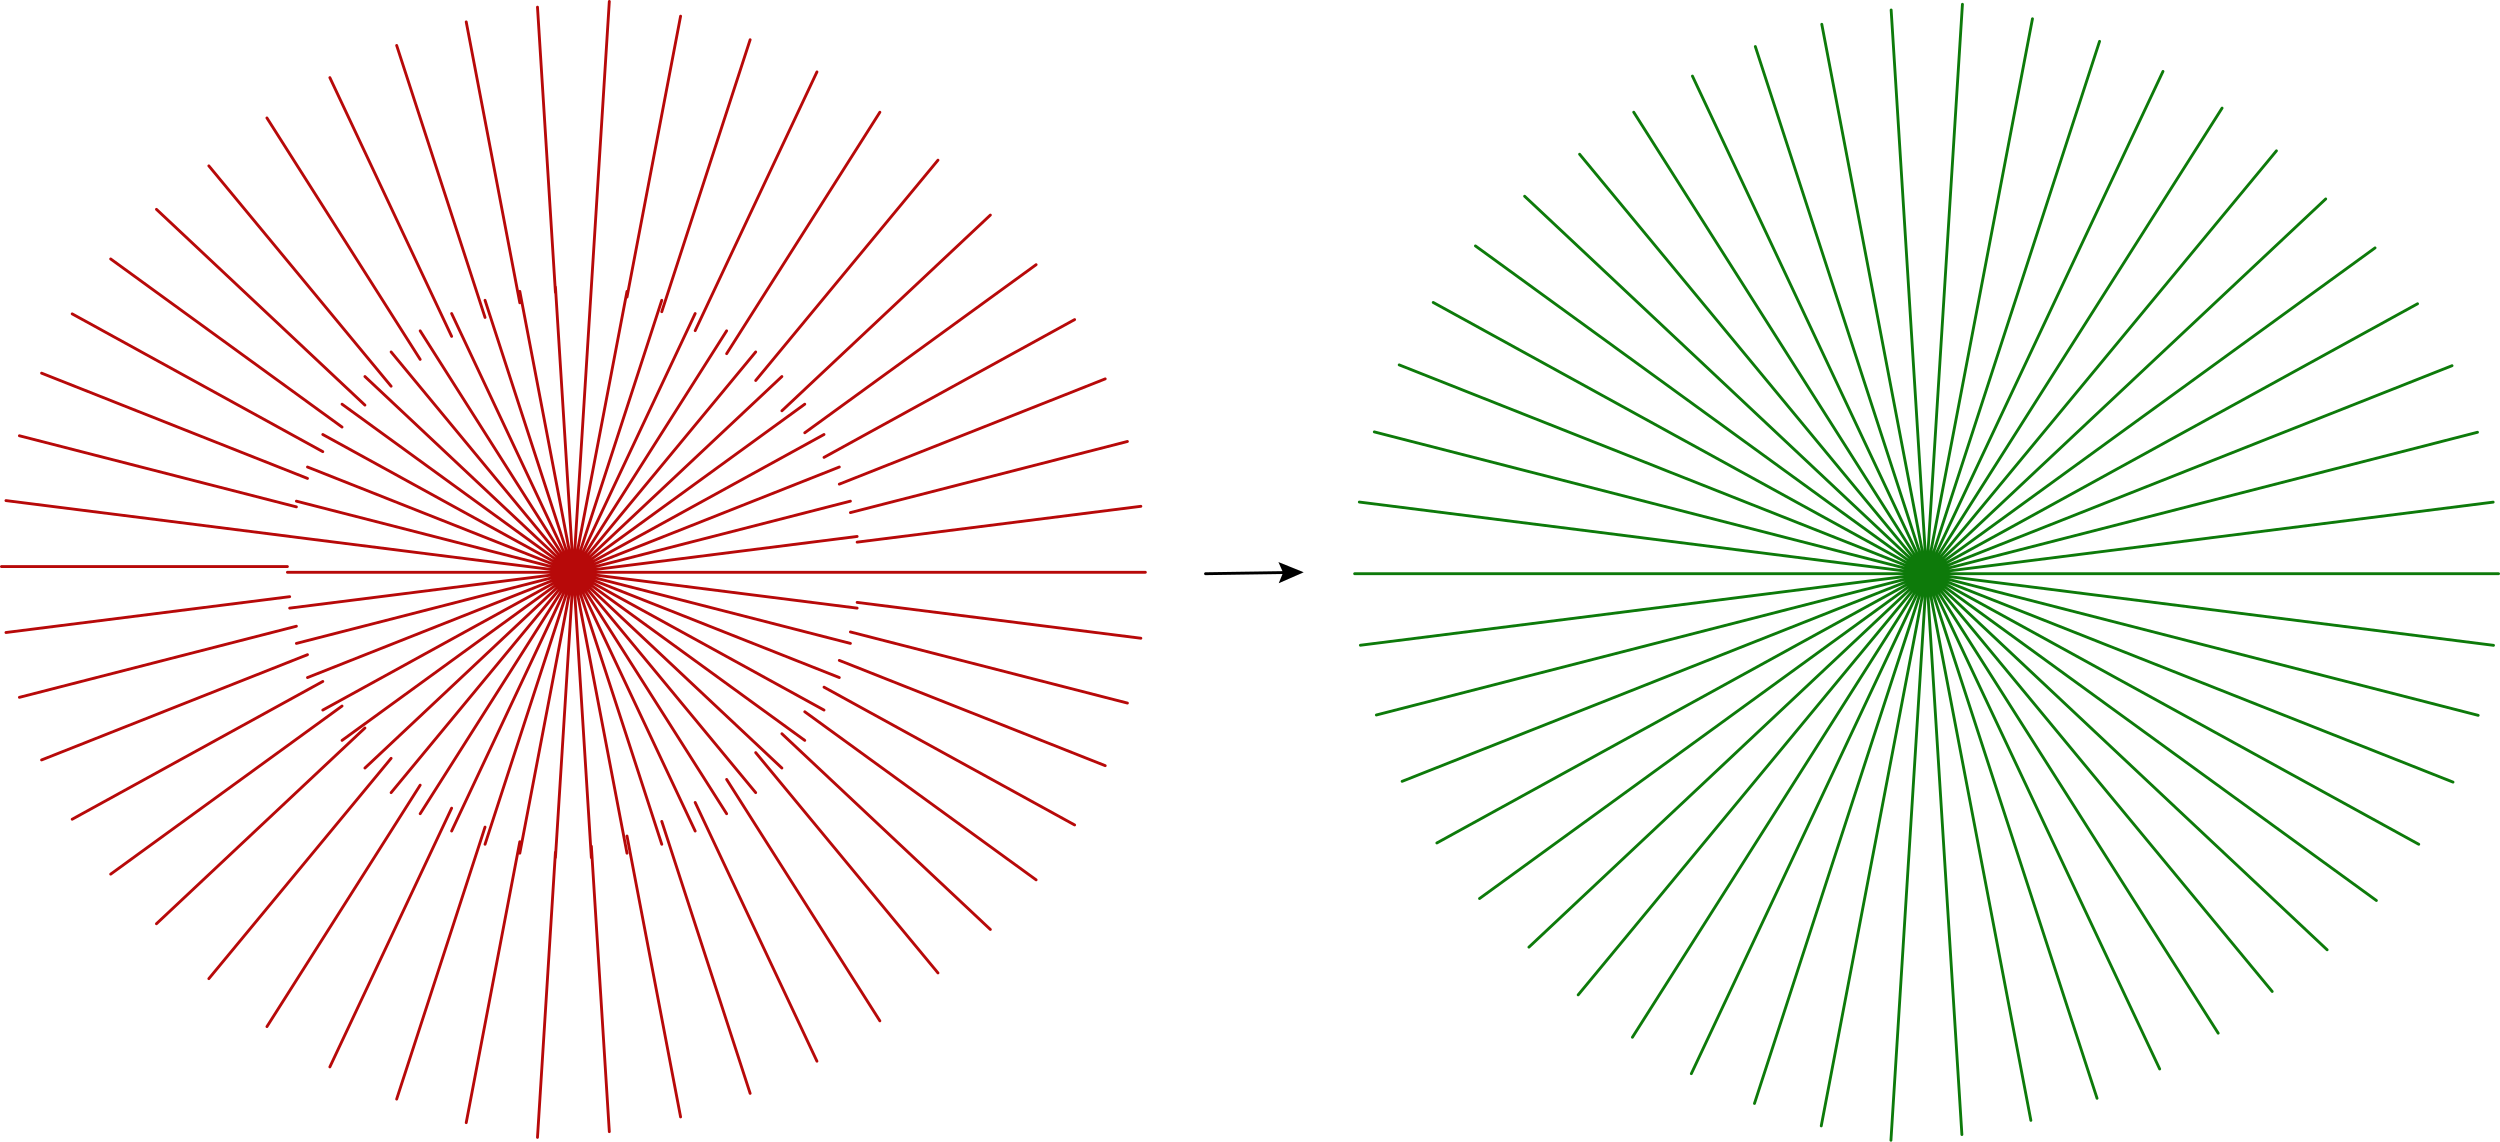
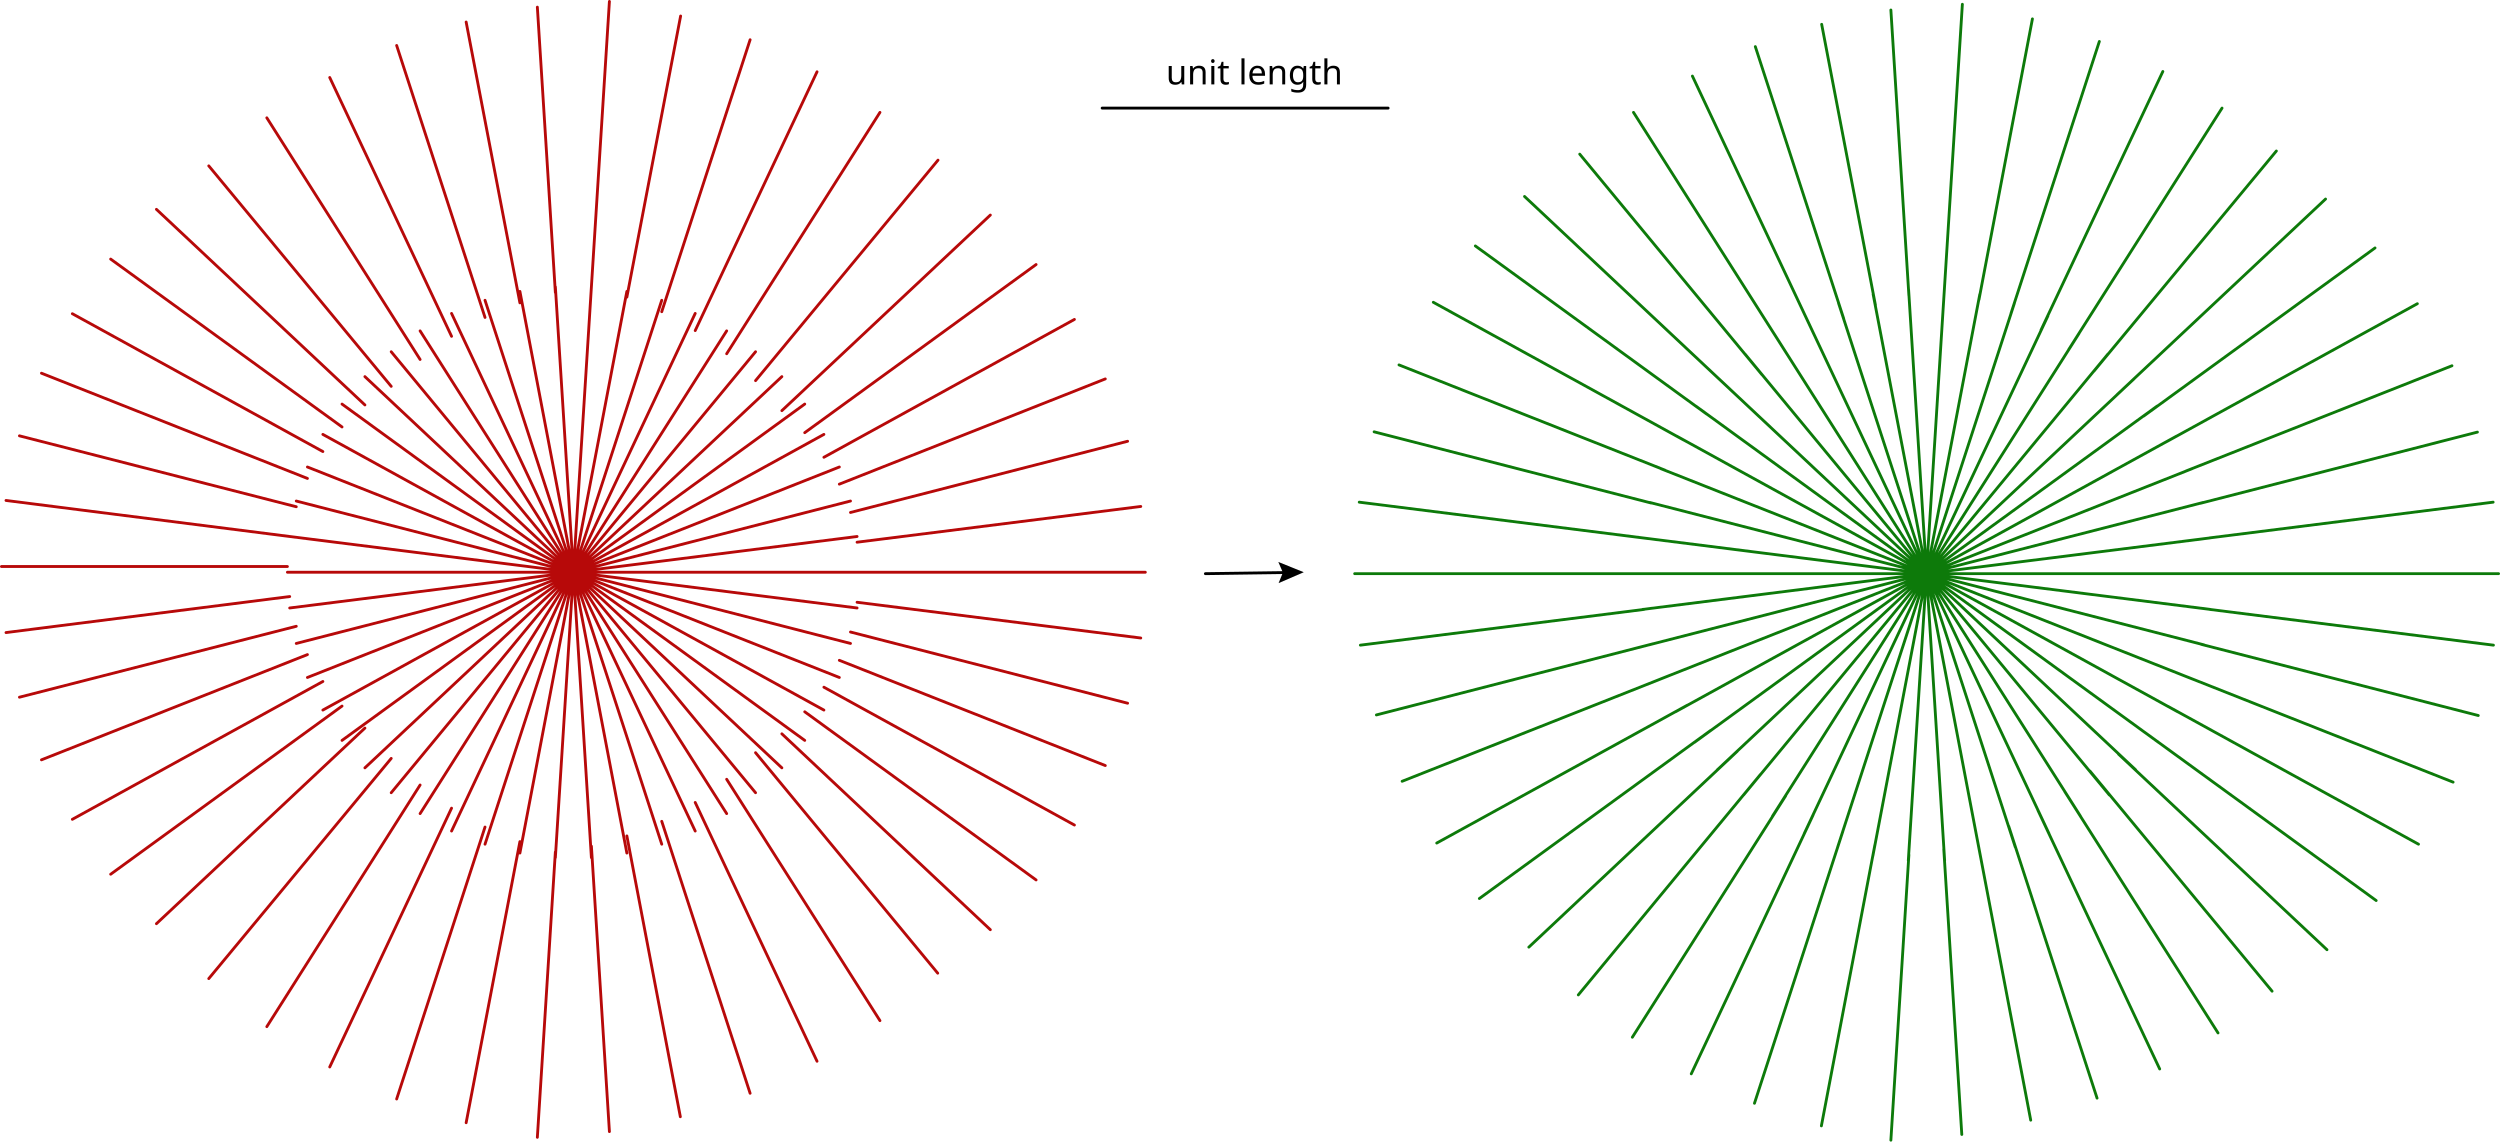
- <svg xmlns="http://www.w3.org/2000/svg" version="1.1" id="Layer_1" x="0px" y="0px" width="874.17px" height="399.22px" viewBox="0 0 874.17 399.22" style="enable-background:new 0 0 874.17 399.22;" xml:space="preserve">
+ <svg xmlns="http://www.w3.org/2000/svg" version="1.1" id="Layer_1" x="0px" y="0px" width="874.2px" height="399.2px" viewBox="0 0 874.2 399.2" style="enable-background:new 0 0 874.2 399.2;" xml:space="preserve">
  <style type="text/css">
	.st0{fill:none;stroke:#B70909;stroke-linecap:round;stroke-linejoin:round;stroke-miterlimit:10;}
	.st1{fill:none;stroke:#0D7A0A;stroke-linecap:round;stroke-linejoin:round;stroke-miterlimit:10;}
	.st2{fill:none;stroke:#000000;stroke-linecap:round;stroke-linejoin:round;}
+ 	.st3{fill:none;stroke:#000000;stroke-linecap:round;stroke-linejoin:round;stroke-miterlimit:10;}
+ 	.st4{font-family:'MyriadPro-Regular';}
+ 	.st5{font-size:12px;}
</style>
  <g>
-     <path class="st0" d="M200.5,200.11h100 M300.5,200.11h100 M200.5,200.11l99.21-12.53 M299.71,189.57l99.21-12.53 M200.5,200.11   l96.86-24.87 M297.36,179.24l96.86-24.87 M200.5,200.11l92.98-36.81 M293.48,169.29l92.98-36.81 M200.5,200.11l87.63-48.18    M288.13,159.93l87.63-48.18 M200.5,200.11l80.9-58.78 M281.4,151.33l80.9-58.78 M200.5,200.11l72.9-68.45 M273.4,143.65   l72.9-68.45 M200.5,200.11l63.74-77.05 M264.24,133.05L327.98,56 M200.5,200.11l53.58-84.43 M254.08,123.67l53.58-84.43    M200.5,200.11l42.58-90.48 M243.08,115.62l42.58-90.48 M200.5,200.11L231.4,105 M231.4,109l30.9-95.11 M200.5,200.11l18.74-98.23    M219.24,103.88l18.74-98.23 M200.5,200.11l6.28-99.8 M206.78,100.3l6.28-99.8 M200.5,200.11l-6.28-99.8 M194.22,102.3l-6.28-99.8    M200.5,200.11l-18.74-98.23 M181.76,105.88L163.02,7.65 M200.5,200.11L169.6,105 M169.6,111l-30.9-95.11 M200.5,200.11   l-42.58-90.48 M157.92,117.62l-42.58-90.48 M200.5,200.11l-53.58-84.43 M146.92,125.67L93.33,41.24 M200.5,200.11l-63.74-77.05    M136.76,135.05L73.02,58 M200.5,200.11l-72.9-68.45 M127.6,141.65L54.71,73.2 M200.5,200.11l-80.9-58.78 M119.6,149.33L38.7,90.55    M200.5,200.11l-87.63-48.18 M112.87,157.93l-87.63-48.18 M200.5,200.11l-92.98-36.81 M107.52,167.29l-92.98-36.81 M200.5,200.11   l-96.86-24.87 M103.64,177.24L6.78,152.37 M200.5,200.11l-99.21-12.53 M101.29,187.57L2.08,175.04 M200.5,200.11h-100    M100.5,198.11H0.5 M200.5,200.11l-99.21,12.53 M101.29,208.64L2.08,221.17 M200.5,200.11l-96.86,24.87 M103.64,218.97L6.78,243.84    M200.5,200.11l-92.98,36.81 M107.52,228.92l-92.98,36.81 M200.5,200.11l-87.63,48.18 M112.87,238.28l-87.63,48.18 M200.5,200.11   l-80.9,58.78 M119.6,246.88l-80.9,58.78 M200.5,200.11l-72.9,68.45 M127.6,254.56l-72.9,68.45 M200.5,200.11l-63.74,77.05    M136.76,265.16l-63.74,77.05 M200.5,200.11l-53.58,84.43 M146.92,274.54l-53.58,84.43 M200.5,200.11l-42.58,90.48 M157.92,282.59   l-42.58,90.48 M200.5,200.11l-30.9,95.11 M169.6,289.21l-30.9,95.11 M200.5,200.11l-18.74,98.23 M181.76,294.33l-18.74,98.23    M200.5,200.11l-6.28,99.8 M194.22,297.91l-6.28,99.8 M200.5,200.11l6.28,99.8 M206.78,295.91l6.28,99.8 M200.5,200.11l18.74,98.23    M219.24,292.33l18.74,98.23 M200.5,200.11l30.9,95.11 M231.4,287.21l30.9,95.11 M200.5,200.11l42.58,90.48 M243.08,280.59   l42.58,90.48 M200.5,200.11l53.58,84.43 M254.08,272.54l53.58,84.43 M200.5,200.11l63.74,77.05 M264.24,263.16l63.74,77.05    M200.5,200.11l72.9,68.45 M273.4,256.56l72.9,68.45 M200.5,200.11l80.9,58.78 M281.4,248.88l80.9,58.78 M200.5,200.11l87.63,48.18    M288.13,240.28l87.63,48.18 M200.5,200.11l92.98,36.81 M293.48,230.92l92.98,36.81 M200.5,200.11l96.86,24.87 M297.36,220.97   l96.86,24.87 M200.5,200.11l99.21,12.53 M299.71,210.64l99.21,12.53" />
+     <path class="st0" d="M200.5,200.1h100 M300.5,200.1h100 M200.5,200.1l99.2-12.5 M299.7,189.6l99.2-12.5 M200.5,200.1l96.9-24.9    M297.4,179.2l96.9-24.9 M200.5,200.1l93-36.8 M293.5,169.3l93-36.8 M200.5,200.1l87.6-48.2 M288.1,159.9l87.6-48.2 M200.5,200.1   l80.9-58.8 M281.4,151.3l80.9-58.8 M200.5,200.1l72.9-68.4 M273.4,143.6l72.9-68.4 M200.5,200.1l63.7-77.1 M264.2,133.1L328,56    M200.5,200.1l53.6-84.4 M254.1,123.7l53.6-84.4 M200.5,200.1l42.6-90.5 M243.1,115.6l42.6-90.5 M200.5,200.1l30.9-95.1 M231.4,109   l30.9-95.1 M200.5,200.1l18.7-98.2 M219.2,103.9L238,5.6 M200.5,200.1l6.3-99.8 M206.8,100.3l6.3-99.8 M200.5,200.1l-6.3-99.8    M194.2,102.3l-6.3-99.8 M200.5,200.1l-18.7-98.2 M181.8,105.9L163,7.7 M200.5,200.1L169.6,105 M169.6,111l-30.9-95.1 M200.5,200.1   l-42.6-90.5 M157.9,117.6l-42.6-90.5 M200.5,200.1l-53.6-84.4 M146.9,125.7L93.3,41.2 M200.5,200.1l-63.7-77.1 M136.8,135.1L73,58    M200.5,200.1l-72.9-68.4 M127.6,141.6L54.7,73.2 M200.5,200.1l-80.9-58.8 M119.6,149.3L38.7,90.6 M200.5,200.1l-87.6-48.2    M112.9,157.9l-87.6-48.2 M200.5,200.1l-93-36.8 M107.5,167.3l-93-36.8 M200.5,200.1l-96.9-24.9 M103.6,177.2L6.8,152.4    M200.5,200.1l-99.2-12.5 M101.3,187.6L2.1,175 M200.5,200.1h-100 M100.5,198.1H0.5 M200.5,200.1l-99.2,12.5 M101.3,208.6   L2.1,221.2 M200.5,200.1L103.6,225 M103.6,219L6.8,243.8 M200.5,200.1l-93,36.8 M107.5,228.9l-93,36.8 M200.5,200.1l-87.6,48.2    M112.9,238.3l-87.6,48.2 M200.5,200.1l-80.9,58.8 M119.6,246.9l-80.9,58.8 M200.5,200.1l-72.9,68.4 M127.6,254.6L54.7,323    M200.5,200.1l-63.7,77.1 M136.8,265.2L73,342.2 M200.5,200.1l-53.6,84.4 M146.9,274.5L93.3,359 M200.5,200.1l-42.6,90.5    M157.9,282.6l-42.6,90.5 M200.5,200.1l-30.9,95.1 M169.6,289.2l-30.9,95.1 M200.5,200.1l-18.7,98.2 M181.8,294.3L163,392.6    M200.5,200.1l-6.3,99.8 M194.2,297.9l-6.3,99.8 M200.5,200.1l6.3,99.8 M206.8,295.9l6.3,99.8 M200.5,200.1l18.7,98.2 M219.2,292.3   l18.7,98.2 M200.5,200.1l30.9,95.1 M231.4,287.2l30.9,95.1 M200.5,200.1l42.6,90.5 M243.1,280.6l42.6,90.5 M200.5,200.1l53.6,84.4    M254.1,272.5l53.6,84.4 M200.5,200.1l63.7,77.1 M264.2,263.2l63.7,77.1 M200.5,200.1l72.9,68.4 M273.4,256.6l72.9,68.5    M200.5,200.1l80.9,58.8 M281.4,248.9l80.9,58.8 M200.5,200.1l87.6,48.2 M288.1,240.3l87.6,48.2 M200.5,200.1l93,36.8 M293.5,230.9   l93,36.8 M200.5,200.1l96.9,24.9 M297.4,221l96.9,24.9 M200.5,200.1l99.2,12.5 M299.7,210.6l99.2,12.5" />
  </g>
  <g>
-     <path class="st1" d="M673.67,200.61h100 M773.67,200.61h100 M673.61,200.62l99.21-12.53 M772.57,188.11l99.21-12.53 M673.55,200.64   l96.86-24.87 M769.44,176.02l96.86-24.87 M673.5,200.68l92.98-36.81 M764.42,164.68l92.98-36.81 M673.46,200.72l87.63-48.18    M757.71,154.4l87.63-48.18 M673.43,200.78l80.9-58.78 M749.58,145.46l80.9-58.78 M673.42,200.84l72.9-68.45 M740.33,138.01   l72.9-68.45 M673.42,200.9l63.74-77.05 M732.25,129.79L796,52.74 M673.44,200.96l53.58-84.43 M723.41,122.23l53.58-84.43    M673.48,201.02l42.58-90.48 M713.74,115.45l42.58-90.48 M673.52,201.06l30.9-95.11 M703.25,109.57l30.9-95.11 M673.58,201.09   l18.74-98.23 M691.95,104.79l18.74-98.23 M673.64,201.11l6.28-99.8 M679.92,101.3l6.28-99.8 M673.7,201.11l-6.28-99.8    M667.55,103.29l-6.28-99.8 M673.76,201.09l-18.74-98.23 M655.76,106.72L637.02,8.49 M673.82,201.06l-30.9-95.11 M644.68,111.38   l-30.9-95.11 M673.86,201.02l-42.58-90.48 M634.36,117.08L591.79,26.6 M673.89,200.96l-53.58-84.43 M624.84,123.66l-53.58-84.43    M673.91,200.9l-63.74-77.05 M616.07,130.98l-63.74-77.05 M673.92,200.84l-72.9-68.45 M606.01,137.07l-72.9-68.45 M673.91,200.78   L593,142 M596.81,144.77l-80.9-58.78 M673.88,200.72l-87.63-48.18 M588.78,153.94l-87.63-48.18 M673.84,200.68l-92.98-36.81    M582.23,164.4l-92.98-36.81 M673.79,200.64l-96.86-24.87 M577.41,175.89l-96.86-24.87 M673.73,200.62l-99.21-12.53 M574.52,188.08   l-99.21-12.53 M673.67,200.61h-100 M573.67,200.61h-100 M673.61,200.62l-99.21,12.53 M574.89,213.09l-99.21,12.53 M673.55,200.64   l-96.86,24.87 M578.13,225.14l-96.86,24.87 M673.5,200.68l-92.98,36.81 M583.26,236.4l-92.98,36.81 M673.46,200.72l-87.63,48.18    M590.05,246.58l-87.63,48.18 M673.43,200.78l-80.9,58.78 M598.24,255.41l-80.9,58.78 M673.42,200.84l-72.9,68.45 M607.51,262.74   l-72.9,68.45 M673.42,200.9l-63.74,77.05 M615.57,270.83l-63.74,77.05 M673.44,200.96l-53.58,84.43 M624.38,278.27L570.8,362.7    M673.48,201.02L630.9,291.5 M633.98,284.95l-42.58,90.48 M673.52,201.06l-30.9,95.11 M644.38,290.74l-30.9,95.11 M673.58,201.09   l-18.74,98.23 M655.57,295.46l-18.74,98.23 M673.64,201.11l-6.28,99.8 M667.48,298.92l-6.28,99.8 M673.7,201.11l6.28,99.8    M679.73,296.92l6.28,99.8 M673.76,201.09l18.74,98.23 M691.39,293.53l18.74,98.23 M673.82,201.06l30.9,95.11 M702.37,288.93   l30.9,95.11 M673.86,201.02l42.58,90.48 M712.59,283.31l42.58,90.48 M673.89,200.96l53.58,84.43 M722.05,276.84l53.58,84.43    M673.91,200.9l63.74,77.05 M730.78,269.64l63.74,77.05 M673.92,200.84l72.9,68.45 M740.83,263.67l72.9,68.45 M673.91,200.78   l80.9,58.78 M750.05,256.1l80.9,58.78 M673.88,200.72l87.63,48.18 M758.13,247.04l87.63,48.18 M673.84,200.68l92.98,36.81    M764.76,236.67l92.98,36.81 M673.79,200.64l96.86,24.87 M769.68,225.26l96.86,24.87 M673.73,200.62l99.21,12.53 M772.69,213.12   l99.21,12.53" />
+     <path class="st1" d="M673.7,200.6h100 M773.7,200.6h100 M673.6,200.6l99.2-12.5 M772.6,188.1l99.2-12.5 M673.5,200.6l96.9-24.9    M769.4,176l96.9-24.9 M673.5,200.7l93-36.8 M764.4,164.7l93-36.8 M673.5,200.7l87.6-48.2 M757.7,154.4l87.6-48.2 M673.4,200.8   l80.9-58.8 M749.6,145.5l80.9-58.8 M673.4,200.8l72.9-68.4 M740.3,138l72.9-68.4 M673.4,200.9l63.7-77.1 M732.2,129.8l63.8-77    M673.4,201l53.6-84.4 M723.4,122.2L777,37.8 M673.5,201l42.6-90.5 M713.7,115.4L756.3,25 M673.5,201.1l30.9-95.1 M703.2,109.6   l30.9-95.1 M673.6,201.1l18.7-98.2 M692,104.8l18.7-98.2 M673.6,201.1l6.3-99.8 M679.9,101.3l6.3-99.8 M673.7,201.1l-6.3-99.8    M667.5,103.3l-6.3-99.8 M673.8,201.1L655,102.9 M655.8,106.7L637,8.5 M673.8,201.1l-30.9-95.1 M644.7,111.4l-30.9-95.1 M673.9,201   l-42.6-90.5 M634.4,117.1l-42.6-90.5 M673.9,201l-53.6-84.4 M624.8,123.7l-53.6-84.4 M673.9,200.9l-63.7-77.1 M616.1,131   l-63.7-77.1 M673.9,200.8L601,132.4 M606,137.1l-72.9-68.4 M673.9,200.8L593,142 M596.8,144.8L515.9,86 M673.9,200.7l-87.6-48.2    M588.8,153.9l-87.6-48.2 M673.8,200.7l-93-36.8 M582.2,164.4l-93-36.8 M673.8,200.6l-96.9-24.9 M577.4,175.9L480.5,151    M673.7,200.6l-99.2-12.5 M574.5,188.1l-99.2-12.5 M673.7,200.6h-100 M573.7,200.6h-100 M673.6,200.6l-99.2,12.5 M574.9,213.1   l-99.2,12.5 M673.5,200.6l-96.9,24.9 M578.1,225.1L481.3,250 M673.5,200.7l-93,36.8 M583.3,236.4l-93,36.8 M673.5,200.7l-87.6,48.2    M590,246.6l-87.6,48.2 M673.4,200.8l-80.9,58.8 M598.2,255.4l-80.9,58.8 M673.4,200.8l-72.9,68.4 M607.5,262.7l-72.9,68.5    M673.4,200.9L609.7,278 M615.6,270.8l-63.7,77.1 M673.4,201l-53.6,84.4 M624.4,278.3l-53.6,84.4 M673.5,201l-42.6,90.5 M634,285   l-42.6,90.5 M673.5,201.1l-30.9,95.1 M644.4,290.7l-30.9,95.1 M673.6,201.1l-18.7,98.2 M655.6,295.5l-18.7,98.2 M673.6,201.1   l-6.3,99.8 M667.5,298.9l-6.3,99.8 M673.7,201.1l6.3,99.8 M679.7,296.9l6.3,99.8 M673.8,201.1l18.7,98.2 M691.4,293.5l18.7,98.2    M673.8,201.1l30.9,95.1 M702.4,288.9l30.9,95.1 M673.9,201l42.6,90.5 M712.6,283.3l42.6,90.5 M673.9,201l53.6,84.4 M722,276.8   l53.6,84.4 M673.9,200.9l63.7,77.1 M730.8,269.6l63.7,77 M673.9,200.8l72.9,68.4 M740.8,263.7l72.9,68.4 M673.9,200.8l80.9,58.8    M750,256.1l80.9,58.8 M673.9,200.7l87.6,48.2 M758.1,247l87.6,48.2 M673.8,200.7l93,36.8 M764.8,236.7l93,36.8 M673.8,200.6   l96.9,24.9 M769.7,225.3l96.9,24.9 M673.7,200.6l99.2,12.5 M772.7,213.1l99.2,12.5" />
  </g>
  <g>
    <g>
-       <line class="st2" x1="421.53" y1="200.61" x2="449.89" y2="200.19" />
+       <line class="st2" x1="421.5" y1="200.6" x2="449.9" y2="200.2" />
      <g>
-         <polygon points="447.13,203.94 448.65,200.21 447.02,196.53 455.86,200.11    " />
+         <polygon points="447.1,203.9 448.6,200.2 447,196.5 455.9,200.1    " />
      </g>
    </g>
  </g>
+   <line class="st3" x1="385.4" y1="37.8" x2="485.4" y2="37.8" />
+   <text transform="matrix(1 0 0 1 407.7224 29.5186)" class="st4 st5">unit length</text>
</svg>
